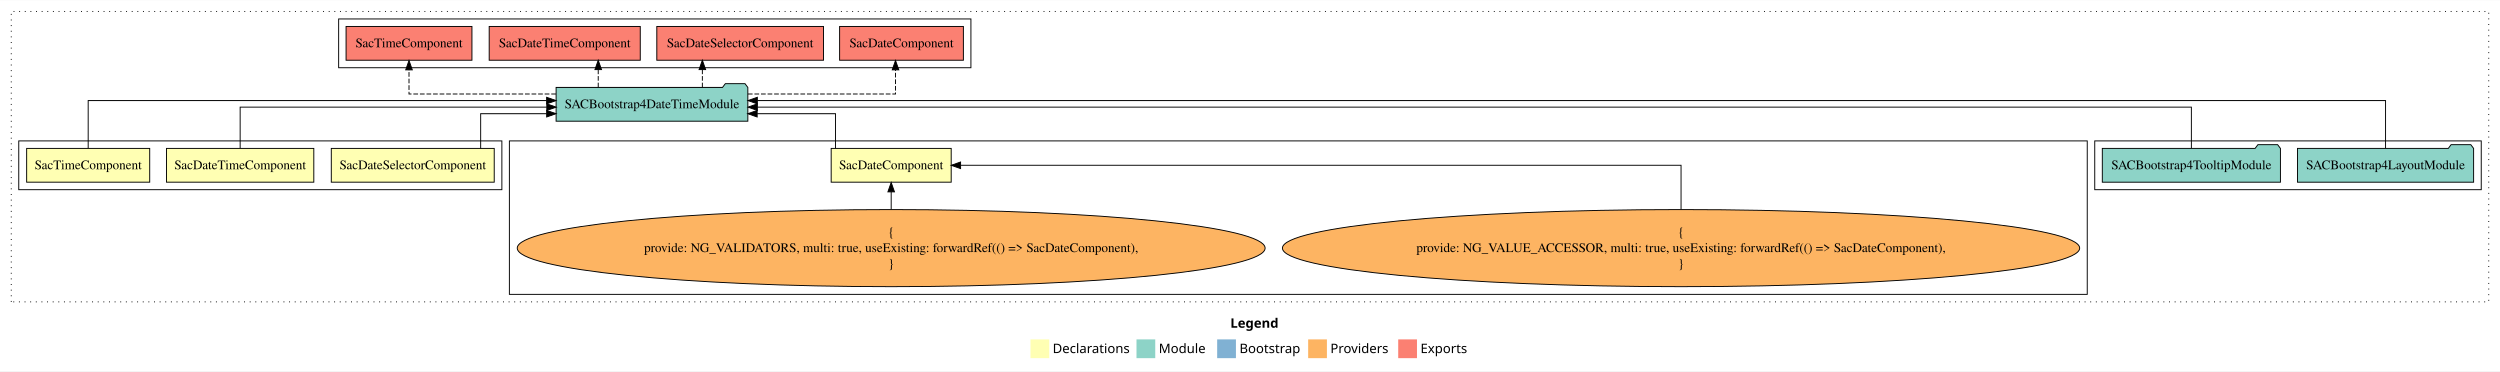
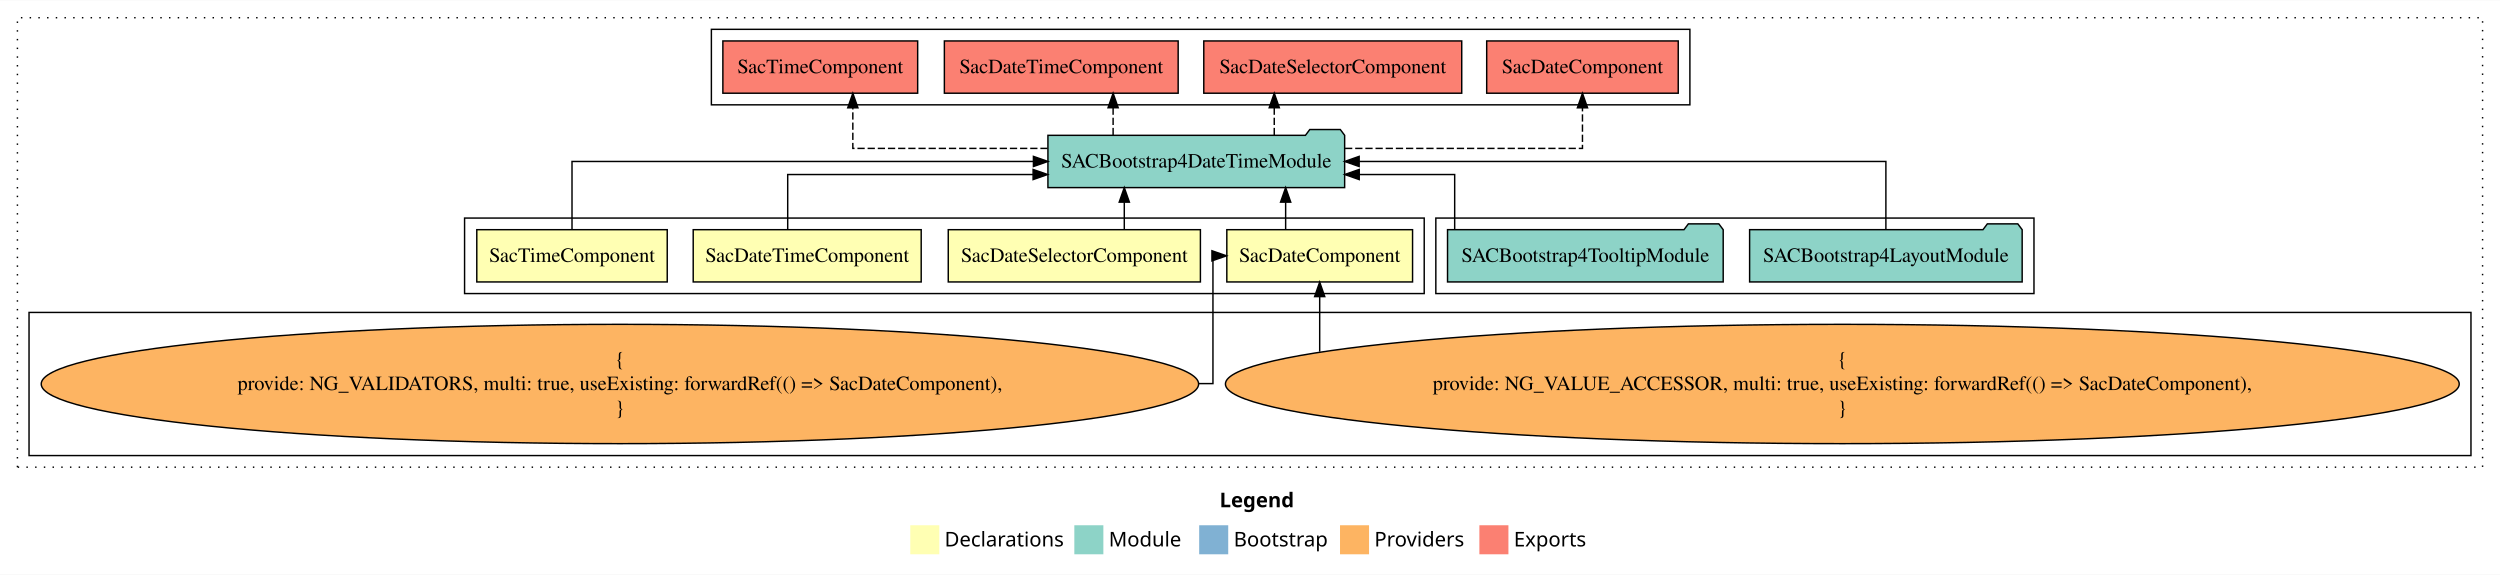
- <svg xmlns="http://www.w3.org/2000/svg" width="2665pt" height="396pt" viewBox="0.00 0.00 2665.00 395.59">
+ <svg xmlns="http://www.w3.org/2000/svg" width="1722pt" height="396pt" viewBox="0.00 0.00 1722.00 395.59">
  <g id="graph0" class="graph" transform="scale(1 1) rotate(0) translate(4 391.59)">
-     <polygon fill="white" stroke="transparent" points="-4,4 -4,-391.59 2661,-391.59 2661,4 -4,4" />
-     <text text-anchor="start" x="1307.51" y="-42.4" font-family="Times-12" font-weight="bold" font-size="14.00">Legend</text>
-     <polygon fill="#ffffb3" stroke="transparent" points="1094.5,-10 1094.5,-30 1114.5,-30 1114.5,-10 1094.5,-10" />
-     <text text-anchor="start" x="1118.13" y="-15.4" font-family="Times-12" font-size="14.00">  Declarations</text>
-     <polygon fill="#8dd3c7" stroke="transparent" points="1207.5,-10 1207.5,-30 1227.5,-30 1227.5,-10 1207.5,-10" />
-     <text text-anchor="start" x="1231.23" y="-15.4" font-family="Times-12" font-size="14.00">  Module</text>
-     <polygon fill="#80b1d3" stroke="transparent" points="1293.5,-10 1293.5,-30 1313.5,-30 1313.5,-10 1293.5,-10" />
-     <text text-anchor="start" x="1317.28" y="-15.4" font-family="Times-12" font-size="14.00">  Bootstrap</text>
-     <polygon fill="#fdb462" stroke="transparent" points="1390.5,-10 1390.5,-30 1410.5,-30 1410.5,-10 1390.5,-10" />
-     <text text-anchor="start" x="1414.17" y="-15.4" font-family="Times-12" font-size="14.00">  Providers</text>
-     <polygon fill="#fb8072" stroke="transparent" points="1486.5,-10 1486.5,-30 1506.5,-30 1506.5,-10 1486.5,-10" />
-     <text text-anchor="start" x="1510.23" y="-15.4" font-family="Times-12" font-size="14.00">  Exports</text>
+     <polygon fill="white" stroke="transparent" points="-4,4 -4,-391.59 1718,-391.59 1718,4 -4,4" />
+     <text text-anchor="start" x="836.01" y="-42.4" font-family="Times-12" font-weight="bold" font-size="14.00">Legend</text>
+     <polygon fill="#ffffb3" stroke="transparent" points="623,-10 623,-30 643,-30 643,-10 623,-10" />
+     <text text-anchor="start" x="646.63" y="-15.4" font-family="Times-12" font-size="14.00">  Declarations</text>
+     <polygon fill="#8dd3c7" stroke="transparent" points="736,-10 736,-30 756,-30 756,-10 736,-10" />
+     <text text-anchor="start" x="759.73" y="-15.4" font-family="Times-12" font-size="14.00">  Module</text>
+     <polygon fill="#80b1d3" stroke="transparent" points="822,-10 822,-30 842,-30 842,-10 822,-10" />
+     <text text-anchor="start" x="845.78" y="-15.4" font-family="Times-12" font-size="14.00">  Bootstrap</text>
+     <polygon fill="#fdb462" stroke="transparent" points="919,-10 919,-30 939,-30 939,-10 919,-10" />
+     <text text-anchor="start" x="942.67" y="-15.4" font-family="Times-12" font-size="14.00">  Providers</text>
+     <polygon fill="#fb8072" stroke="transparent" points="1015,-10 1015,-30 1035,-30 1035,-10 1015,-10" />
+     <text text-anchor="start" x="1038.73" y="-15.4" font-family="Times-12" font-size="14.00">  Exports</text>
    <g id="clust1" class="cluster">
-       <polygon fill="none" stroke="black" stroke-dasharray="1,5" points="8,-70 8,-379.59 2649,-379.59 2649,-70 8,-70" />
+       <polygon fill="none" stroke="black" stroke-dasharray="1,5" points="8,-70 8,-379.59 1706,-379.59 1706,-70 8,-70" />
+     </g>
+     <g id="clust2" class="cluster">
+       <polygon fill="none" stroke="black" points="316,-189.59 316,-241.59 977,-241.59 977,-189.59 316,-189.59" />
+     </g>
+     <g id="clust8" class="cluster">
+       <polygon fill="none" stroke="black" points="486,-319.59 486,-371.59 1160,-371.59 1160,-319.59 486,-319.59" />
    </g>
    <g id="clust7" class="cluster">
-       <polygon fill="none" stroke="black" points="2229,-189.59 2229,-241.59 2641,-241.59 2641,-189.59 2229,-189.59" />
+       <polygon fill="none" stroke="black" points="985,-189.59 985,-241.59 1397,-241.59 1397,-189.59 985,-189.59" />
    </g>
    <g id="clust3" class="cluster">
-       <polygon fill="none" stroke="black" points="539,-78 539,-241.59 2221,-241.59 2221,-78 539,-78" />
-     </g>
-     <g id="clust8" class="cluster">
-       <polygon fill="none" stroke="black" points="357,-319.59 357,-371.59 1031,-371.59 1031,-319.59 357,-319.59" />
-     </g>
-     <g id="clust2" class="cluster">
-       <polygon fill="none" stroke="black" points="16,-189.59 16,-241.59 531,-241.59 531,-189.59 16,-189.59" />
+       <polygon fill="none" stroke="black" points="16,-78 16,-176.59 1698,-176.59 1698,-78 16,-78" />
    </g>
    <g id="node1" class="node">
-       <polygon fill="#ffffb3" stroke="black" points="1009.97,-233.59 882.03,-233.59 882.03,-197.59 1009.97,-197.59 1009.97,-233.59" />
-       <text text-anchor="middle" x="946" y="-211.39" font-family="Times,serif" font-size="14.00">SacDateComponent</text>
+       <polygon fill="#ffffb3" stroke="black" points="968.97,-233.59 841.03,-233.59 841.03,-197.59 968.97,-197.59 968.97,-233.59" />
+       <text text-anchor="middle" x="905" y="-211.39" font-family="Times,serif" font-size="14.00">SacDateComponent</text>
    </g>
    <g id="node5" class="node">
-       <polygon fill="#8dd3c7" stroke="black" points="793.19,-298.59 790.19,-302.59 769.19,-302.59 766.19,-298.59 588.81,-298.59 588.81,-262.59 793.19,-262.59 793.19,-298.59" />
-       <text text-anchor="middle" x="691" y="-276.39" font-family="Times,serif" font-size="14.00">SACBootstrap4DateTimeModule</text>
+       <polygon fill="#8dd3c7" stroke="black" points="922.19,-298.59 919.19,-302.59 898.19,-302.59 895.19,-298.59 717.81,-298.59 717.81,-262.59 922.19,-262.59 922.19,-298.59" />
+       <text text-anchor="middle" x="820" y="-276.39" font-family="Times,serif" font-size="14.00">SACBootstrap4DateTimeModule</text>
    </g>
    <g id="edge1" class="edge">
-       <path fill="none" stroke="black" d="M886.64,-233.6C886.64,-249.64 886.64,-270.59 886.64,-270.59 886.64,-270.59 803.12,-270.59 803.12,-270.59" />
-       <polygon fill="black" stroke="black" points="803.12,-267.09 793.12,-270.59 803.12,-274.09 803.12,-267.09" />
+       <path fill="none" stroke="black" d="M881.55,-233.7C881.55,-233.7 881.55,-252.58 881.55,-252.58" />
+       <polygon fill="black" stroke="black" points="878.05,-252.58 881.55,-262.58 885.05,-252.58 878.05,-252.58" />
    </g>
    <g id="node2" class="node">
-       <polygon fill="#ffffb3" stroke="black" points="522.84,-233.59 349.16,-233.59 349.16,-197.59 522.84,-197.59 522.84,-233.59" />
-       <text text-anchor="middle" x="436" y="-211.39" font-family="Times,serif" font-size="14.00">SacDateSelectorComponent</text>
+       <polygon fill="#ffffb3" stroke="black" points="822.84,-233.59 649.16,-233.59 649.16,-197.59 822.84,-197.59 822.84,-233.59" />
+       <text text-anchor="middle" x="736" y="-211.39" font-family="Times,serif" font-size="14.00">SacDateSelectorComponent</text>
    </g>
    <g id="edge4" class="edge">
-       <path fill="none" stroke="black" d="M508.39,-233.6C508.39,-249.64 508.39,-270.59 508.39,-270.59 508.39,-270.59 578.75,-270.59 578.75,-270.59" />
-       <polygon fill="black" stroke="black" points="578.75,-274.09 588.75,-270.59 578.75,-267.09 578.75,-274.09" />
+       <path fill="none" stroke="black" d="M770.41,-233.7C770.41,-233.7 770.41,-252.58 770.41,-252.58" />
+       <polygon fill="black" stroke="black" points="766.91,-252.58 770.41,-262.58 773.91,-252.58 766.91,-252.58" />
    </g>
    <g id="node3" class="node">
-       <polygon fill="#ffffb3" stroke="black" points="330.52,-233.59 173.48,-233.59 173.48,-197.59 330.52,-197.59 330.52,-233.59" />
-       <text text-anchor="middle" x="252" y="-211.39" font-family="Times,serif" font-size="14.00">SacDateTimeComponent</text>
+       <polygon fill="#ffffb3" stroke="black" points="630.52,-233.59 473.48,-233.59 473.48,-197.59 630.52,-197.59 630.52,-233.59" />
+       <text text-anchor="middle" x="552" y="-211.39" font-family="Times,serif" font-size="14.00">SacDateTimeComponent</text>
    </g>
    <g id="edge5" class="edge">
-       <path fill="none" stroke="black" d="M252,-233.86C252,-252.15 252,-277.59 252,-277.59 252,-277.59 578.9,-277.59 578.9,-277.59" />
-       <polygon fill="black" stroke="black" points="578.9,-281.09 588.9,-277.59 578.9,-274.09 578.9,-281.09" />
+       <path fill="none" stroke="black" d="M538.57,-233.62C538.57,-249.99 538.57,-271.59 538.57,-271.59 538.57,-271.59 707.6,-271.59 707.6,-271.59" />
+       <polygon fill="black" stroke="black" points="707.6,-275.09 717.6,-271.59 707.6,-268.09 707.6,-275.09" />
    </g>
    <g id="node4" class="node">
-       <polygon fill="#ffffb3" stroke="black" points="155.59,-233.59 24.41,-233.59 24.41,-197.59 155.59,-197.59 155.59,-233.59" />
-       <text text-anchor="middle" x="90" y="-211.39" font-family="Times,serif" font-size="14.00">SacTimeComponent</text>
+       <polygon fill="#ffffb3" stroke="black" points="455.59,-233.59 324.41,-233.59 324.41,-197.59 455.59,-197.59 455.59,-233.59" />
+       <text text-anchor="middle" x="390" y="-211.39" font-family="Times,serif" font-size="14.00">SacTimeComponent</text>
    </g>
    <g id="edge6" class="edge">
-       <path fill="none" stroke="black" d="M90,-233.72C90,-254.16 90,-284.59 90,-284.59 90,-284.59 578.71,-284.59 578.71,-284.59" />
-       <polygon fill="black" stroke="black" points="578.71,-288.09 588.71,-284.59 578.71,-281.09 578.71,-288.09" />
+       <path fill="none" stroke="black" d="M390,-233.7C390,-252.93 390,-280.59 390,-280.59 390,-280.59 707.82,-280.59 707.82,-280.59" />
+       <polygon fill="black" stroke="black" points="707.82,-284.09 717.82,-280.59 707.82,-277.09 707.82,-284.09" />
    </g>
    <g id="node10" class="node">
-       <polygon fill="#fb8072" stroke="black" points="1022.97,-363.59 891.03,-363.59 891.03,-327.59 1022.97,-327.59 1022.97,-363.59" />
-       <text text-anchor="middle" x="957" y="-341.39" font-family="Times,serif" font-size="14.00">SacDateComponent </text>
+       <polygon fill="#fb8072" stroke="black" points="1151.97,-363.59 1020.03,-363.59 1020.03,-327.59 1151.97,-327.59 1151.97,-363.59" />
+       <text text-anchor="middle" x="1086" y="-341.39" font-family="Times,serif" font-size="14.00">SacDateComponent </text>
    </g>
    <g id="edge9" class="edge">
-       <path fill="none" stroke="black" stroke-dasharray="5,2" d="M793.24,-291.59C865.89,-291.59 950.62,-291.59 950.62,-291.59 950.62,-291.59 950.62,-317.31 950.62,-317.31" />
-       <polygon fill="black" stroke="black" points="947.13,-317.31 950.62,-327.31 954.13,-317.31 947.13,-317.31" />
+       <path fill="none" stroke="black" stroke-dasharray="5,2" d="M922.46,-289.59C997.4,-289.59 1086,-289.59 1086,-289.59 1086,-289.59 1086,-317.56 1086,-317.56" />
+       <polygon fill="black" stroke="black" points="1082.5,-317.56 1086,-327.56 1089.5,-317.56 1082.5,-317.56" />
    </g>
    <g id="node11" class="node">
-       <polygon fill="#fb8072" stroke="black" points="873.84,-363.59 696.16,-363.59 696.16,-327.59 873.84,-327.59 873.84,-363.59" />
-       <text text-anchor="middle" x="785" y="-341.39" font-family="Times,serif" font-size="14.00">SacDateSelectorComponent </text>
+       <polygon fill="#fb8072" stroke="black" points="1002.84,-363.59 825.16,-363.59 825.16,-327.59 1002.84,-327.59 1002.84,-363.59" />
+       <text text-anchor="middle" x="914" y="-341.39" font-family="Times,serif" font-size="14.00">SacDateSelectorComponent </text>
    </g>
    <g id="edge10" class="edge">
-       <path fill="none" stroke="black" stroke-dasharray="5,2" d="M744.71,-298.7C744.71,-298.7 744.71,-317.58 744.71,-317.58" />
-       <polygon fill="black" stroke="black" points="741.21,-317.58 744.71,-327.58 748.21,-317.58 741.21,-317.58" />
+       <path fill="none" stroke="black" stroke-dasharray="5,2" d="M873.71,-298.7C873.71,-298.7 873.71,-317.58 873.71,-317.58" />
+       <polygon fill="black" stroke="black" points="870.21,-317.58 873.71,-327.58 877.21,-317.58 870.21,-317.58" />
    </g>
    <g id="node12" class="node">
-       <polygon fill="#fb8072" stroke="black" points="678.52,-363.59 517.48,-363.59 517.48,-327.59 678.52,-327.59 678.52,-363.59" />
-       <text text-anchor="middle" x="598" y="-341.39" font-family="Times,serif" font-size="14.00">SacDateTimeComponent </text>
+       <polygon fill="#fb8072" stroke="black" points="807.52,-363.59 646.48,-363.59 646.48,-327.59 807.52,-327.59 807.52,-363.59" />
+       <text text-anchor="middle" x="727" y="-341.39" font-family="Times,serif" font-size="14.00">SacDateTimeComponent </text>
    </g>
    <g id="edge11" class="edge">
-       <path fill="none" stroke="black" stroke-dasharray="5,2" d="M633.71,-298.7C633.71,-298.7 633.71,-317.58 633.71,-317.58" />
-       <polygon fill="black" stroke="black" points="630.21,-317.58 633.71,-327.58 637.21,-317.58 630.21,-317.58" />
+       <path fill="none" stroke="black" stroke-dasharray="5,2" d="M762.71,-298.7C762.71,-298.7 762.71,-317.58 762.71,-317.58" />
+       <polygon fill="black" stroke="black" points="759.21,-317.58 762.71,-327.58 766.21,-317.58 759.21,-317.58" />
    </g>
    <g id="node13" class="node">
-       <polygon fill="#fb8072" stroke="black" points="499.09,-363.59 364.91,-363.59 364.91,-327.59 499.09,-327.59 499.09,-363.59" />
-       <text text-anchor="middle" x="432" y="-341.39" font-family="Times,serif" font-size="14.00">SacTimeComponent </text>
+       <polygon fill="#fb8072" stroke="black" points="628.09,-363.59 493.91,-363.59 493.91,-327.59 628.09,-327.59 628.09,-363.59" />
+       <text text-anchor="middle" x="561" y="-341.39" font-family="Times,serif" font-size="14.00">SacTimeComponent </text>
    </g>
    <g id="edge12" class="edge">
-       <path fill="none" stroke="black" stroke-dasharray="5,2" d="M588.64,-291.59C516.24,-291.59 432,-291.59 432,-291.59 432,-291.59 432,-317.31 432,-317.31" />
-       <polygon fill="black" stroke="black" points="428.5,-317.31 432,-327.31 435.5,-317.31 428.5,-317.31" />
+       <path fill="none" stroke="black" stroke-dasharray="5,2" d="M717.61,-289.59C653.68,-289.59 583.43,-289.59 583.43,-289.59 583.43,-289.59 583.43,-317.56 583.43,-317.56" />
+       <polygon fill="black" stroke="black" points="579.93,-317.56 583.43,-327.56 586.93,-317.56 579.93,-317.56" />
    </g>
    <g id="node6" class="node">
-       <ellipse fill="#fdb462" stroke="black" cx="1788" cy="-127.3" rx="424.93" ry="41.09" />
-       <text text-anchor="middle" x="1788" y="-139.9" font-family="Times,serif" font-size="14.00">{</text>
-       <text text-anchor="middle" x="1788" y="-123.1" font-family="Times,serif" font-size="14.00">    provide: NG_VALUE_ACCESSOR, multi: true, useExisting: forwardRef(() =&gt; SacDateComponent),</text>
-       <text text-anchor="middle" x="1788" y="-106.3" font-family="Times,serif" font-size="14.00">}</text>
+       <ellipse fill="#fdb462" stroke="black" cx="1265" cy="-127.3" rx="424.93" ry="41.09" />
+       <text text-anchor="middle" x="1265" y="-139.9" font-family="Times,serif" font-size="14.00">{</text>
+       <text text-anchor="middle" x="1265" y="-123.1" font-family="Times,serif" font-size="14.00">    provide: NG_VALUE_ACCESSOR, multi: true, useExisting: forwardRef(() =&gt; SacDateComponent),</text>
+       <text text-anchor="middle" x="1265" y="-106.3" font-family="Times,serif" font-size="14.00">}</text>
    </g>
    <g id="edge2" class="edge">
-       <path fill="none" stroke="black" d="M1788,-168.6C1788,-191.58 1788,-215.59 1788,-215.59 1788,-215.59 1019.98,-215.59 1019.98,-215.59" />
-       <polygon fill="black" stroke="black" points="1019.98,-212.09 1009.98,-215.59 1019.98,-219.09 1019.98,-212.09" />
+       <path fill="none" stroke="black" d="M905,-149.58C905,-149.58 905,-187.48 905,-187.48" />
+       <polygon fill="black" stroke="black" points="901.5,-187.48 905,-197.48 908.5,-187.48 901.5,-187.48" />
    </g>
    <g id="node7" class="node">
-       <ellipse fill="#fdb462" stroke="black" cx="946" cy="-127.3" rx="398.61" ry="41.09" />
-       <text text-anchor="middle" x="946" y="-139.9" font-family="Times,serif" font-size="14.00">{</text>
-       <text text-anchor="middle" x="946" y="-123.1" font-family="Times,serif" font-size="14.00">    provide: NG_VALIDATORS, multi: true, useExisting: forwardRef(() =&gt; SacDateComponent),</text>
-       <text text-anchor="middle" x="946" y="-106.3" font-family="Times,serif" font-size="14.00">}</text>
+       <ellipse fill="#fdb462" stroke="black" cx="423" cy="-127.3" rx="398.61" ry="41.09" />
+       <text text-anchor="middle" x="423" y="-139.9" font-family="Times,serif" font-size="14.00">{</text>
+       <text text-anchor="middle" x="423" y="-123.1" font-family="Times,serif" font-size="14.00">    provide: NG_VALIDATORS, multi: true, useExisting: forwardRef(() =&gt; SacDateComponent),</text>
+       <text text-anchor="middle" x="423" y="-106.3" font-family="Times,serif" font-size="14.00">}</text>
    </g>
    <g id="edge3" class="edge">
-       <path fill="none" stroke="black" d="M946,-168.6C946,-168.6 946,-187.26 946,-187.26" />
-       <polygon fill="black" stroke="black" points="942.5,-187.26 946,-197.26 949.5,-187.26 942.5,-187.26" />
+       <path fill="none" stroke="black" d="M821.78,-127.59C828.04,-127.59 831.48,-127.59 831.48,-127.59 831.48,-127.59 831.48,-215.59 831.48,-215.59 831.48,-215.59 832.41,-215.59 832.41,-215.59" />
+       <polygon fill="black" stroke="black" points="830.79,-219.09 840.79,-215.59 830.79,-212.09 830.79,-219.09" />
    </g>
    <g id="node8" class="node">
-       <polygon fill="#8dd3c7" stroke="black" points="2632.87,-233.59 2629.87,-237.59 2608.87,-237.59 2605.87,-233.59 2445.13,-233.59 2445.13,-197.59 2632.87,-197.59 2632.87,-233.59" />
-       <text text-anchor="middle" x="2539" y="-211.39" font-family="Times,serif" font-size="14.00">SACBootstrap4LayoutModule</text>
+       <polygon fill="#8dd3c7" stroke="black" points="1388.87,-233.59 1385.87,-237.59 1364.87,-237.59 1361.87,-233.59 1201.13,-233.59 1201.13,-197.59 1388.87,-197.59 1388.87,-233.59" />
+       <text text-anchor="middle" x="1295" y="-211.39" font-family="Times,serif" font-size="14.00">SACBootstrap4LayoutModule</text>
    </g>
    <g id="edge7" class="edge">
-       <path fill="none" stroke="black" d="M2539,-233.72C2539,-254.16 2539,-284.59 2539,-284.59 2539,-284.59 803.32,-284.59 803.32,-284.59" />
-       <polygon fill="black" stroke="black" points="803.32,-281.09 793.32,-284.59 803.32,-288.09 803.32,-281.09" />
+       <path fill="none" stroke="black" d="M1295,-233.7C1295,-252.93 1295,-280.59 1295,-280.59 1295,-280.59 932.19,-280.59 932.19,-280.59" />
+       <polygon fill="black" stroke="black" points="932.19,-277.09 922.19,-280.59 932.19,-284.09 932.19,-277.09" />
    </g>
    <g id="node9" class="node">
-       <polygon fill="#8dd3c7" stroke="black" points="2426.94,-233.59 2423.94,-237.59 2402.94,-237.59 2399.94,-233.59 2237.06,-233.59 2237.06,-197.59 2426.94,-197.59 2426.94,-233.59" />
-       <text text-anchor="middle" x="2332" y="-211.39" font-family="Times,serif" font-size="14.00">SACBootstrap4TooltipModule</text>
+       <polygon fill="#8dd3c7" stroke="black" points="1182.94,-233.59 1179.94,-237.59 1158.94,-237.59 1155.94,-233.59 993.06,-233.59 993.06,-197.59 1182.94,-197.59 1182.94,-233.59" />
+       <text text-anchor="middle" x="1088" y="-211.39" font-family="Times,serif" font-size="14.00">SACBootstrap4TooltipModule</text>
    </g>
    <g id="edge8" class="edge">
-       <path fill="none" stroke="black" d="M2332,-233.86C2332,-252.15 2332,-277.59 2332,-277.59 2332,-277.59 803.34,-277.59 803.34,-277.59" />
-       <polygon fill="black" stroke="black" points="803.34,-274.09 793.34,-277.59 803.34,-281.09 803.34,-274.09" />
+       <path fill="none" stroke="black" d="M997.98,-233.62C997.98,-249.99 997.98,-271.59 997.98,-271.59 997.98,-271.59 932.24,-271.59 932.24,-271.59" />
+       <polygon fill="black" stroke="black" points="932.24,-268.09 922.24,-271.59 932.24,-275.09 932.24,-268.09" />
    </g>
  </g>
</svg>
